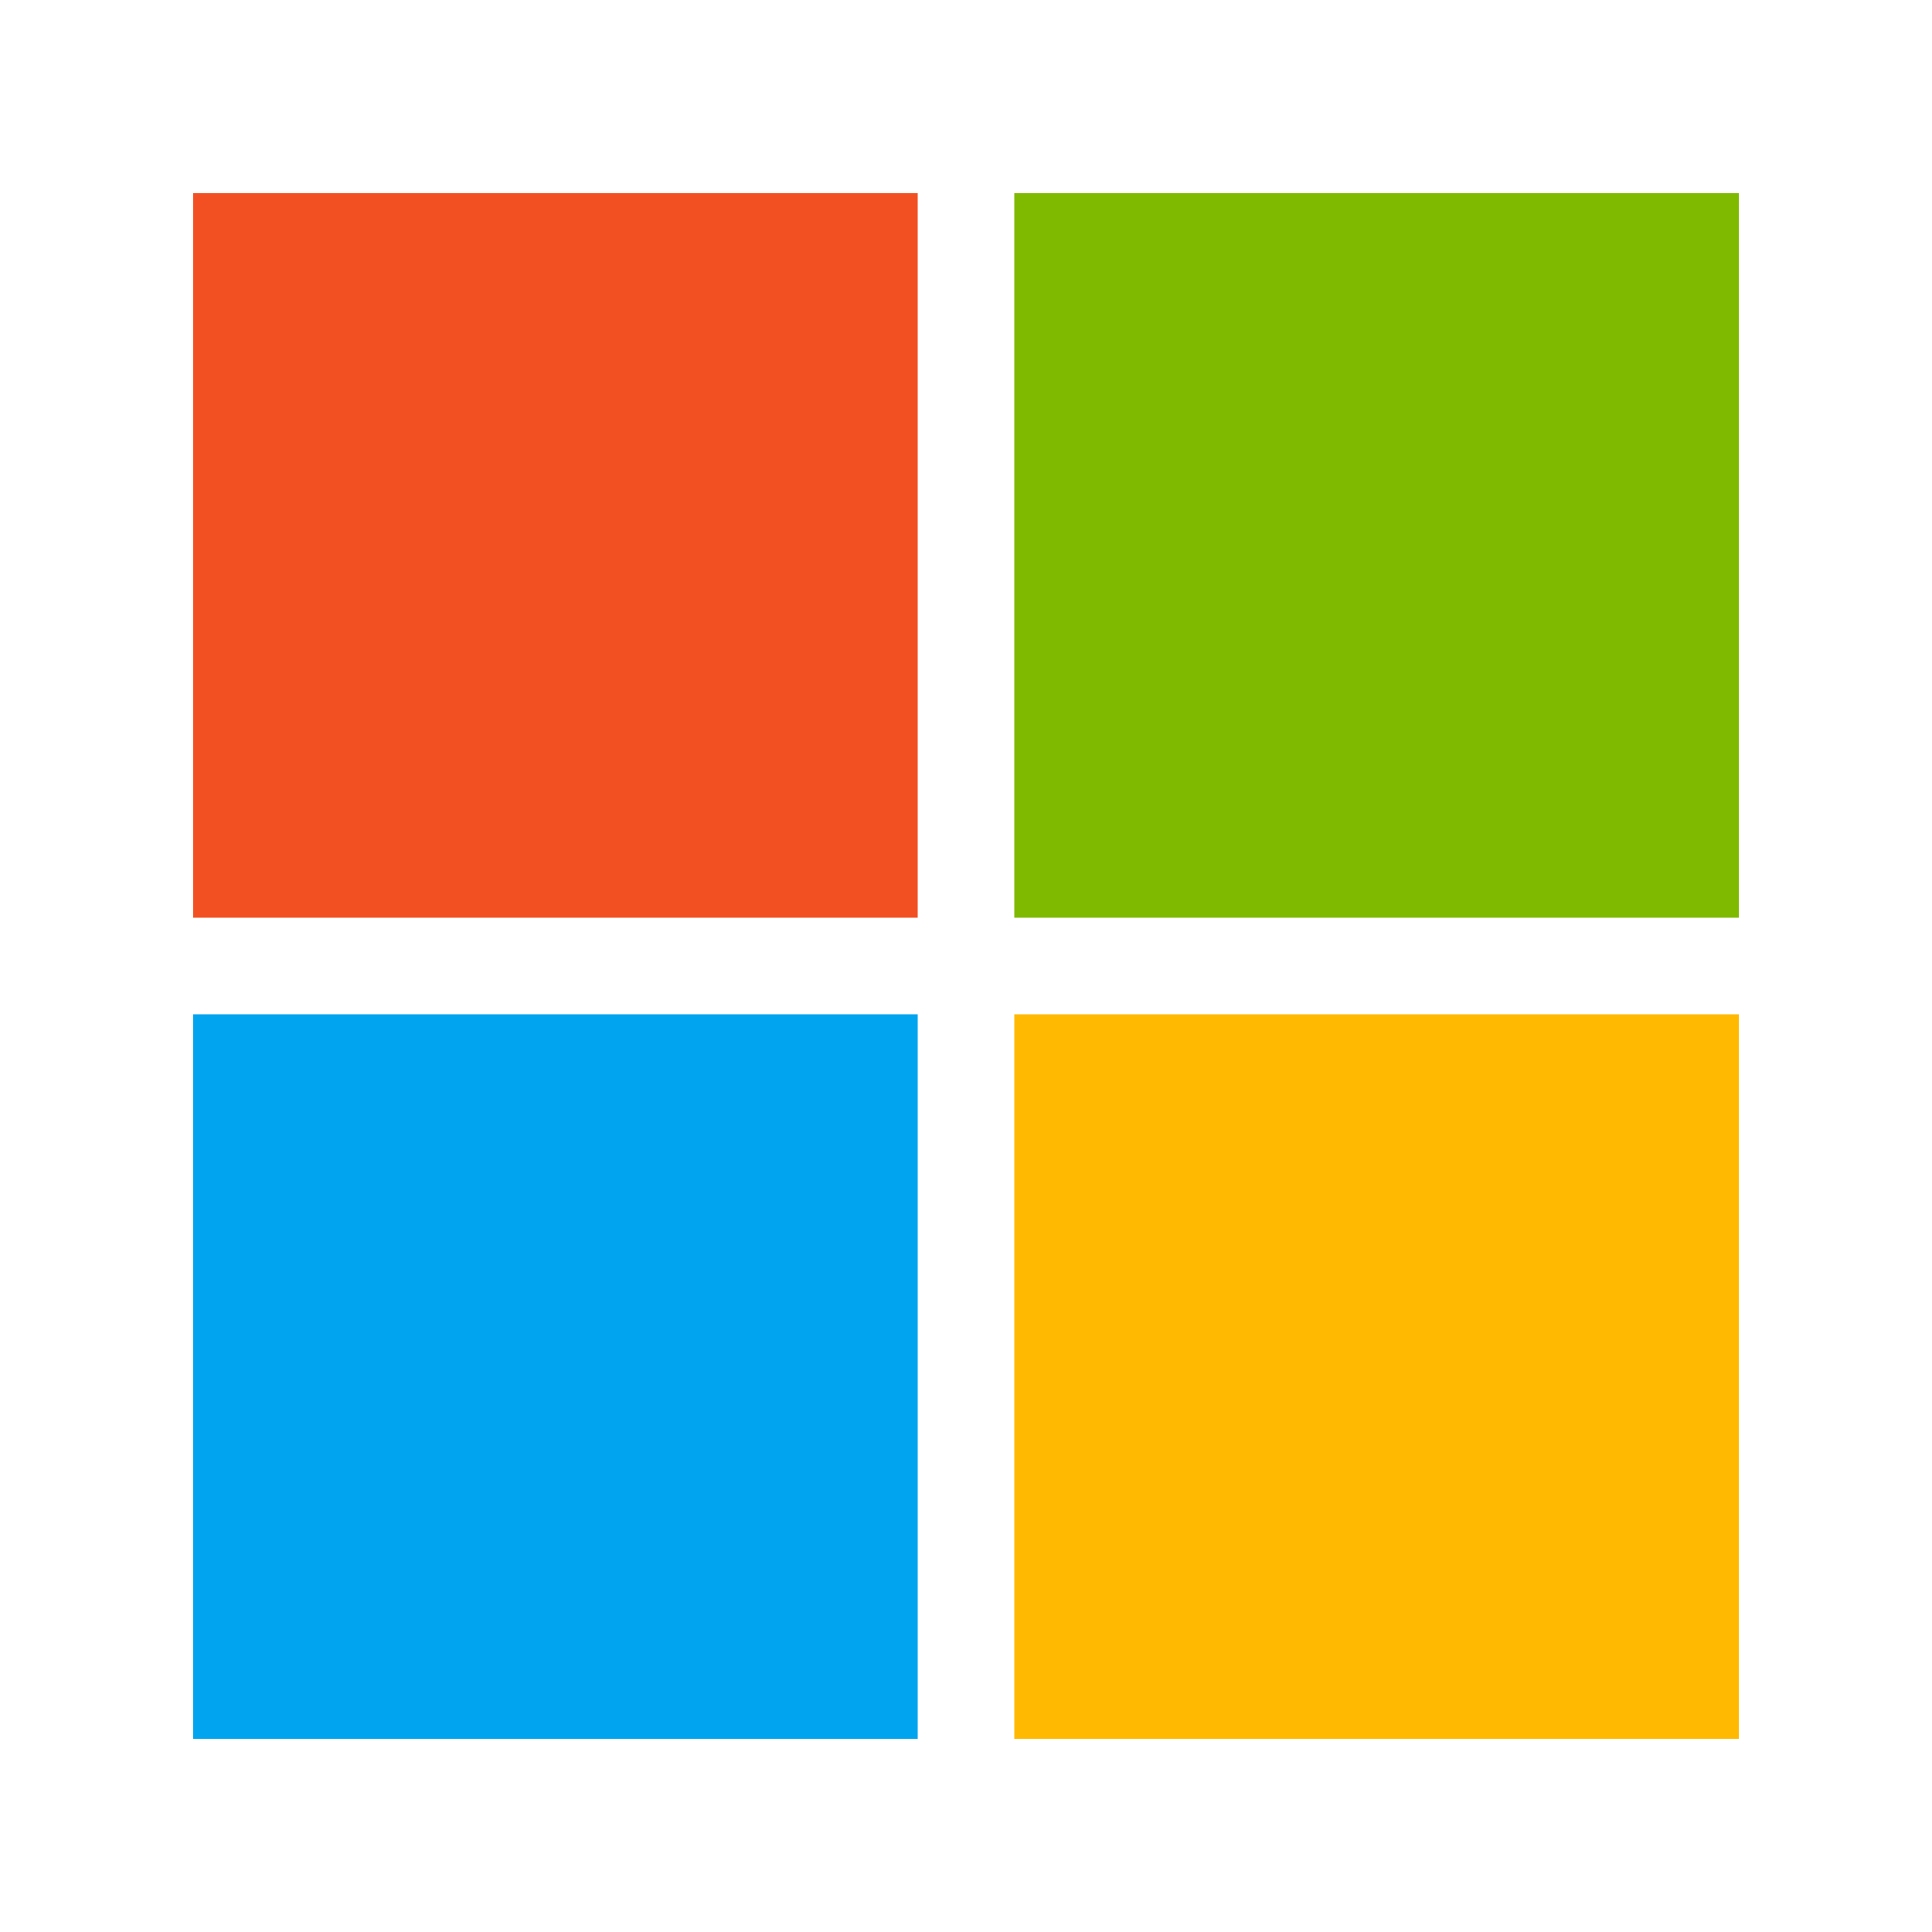
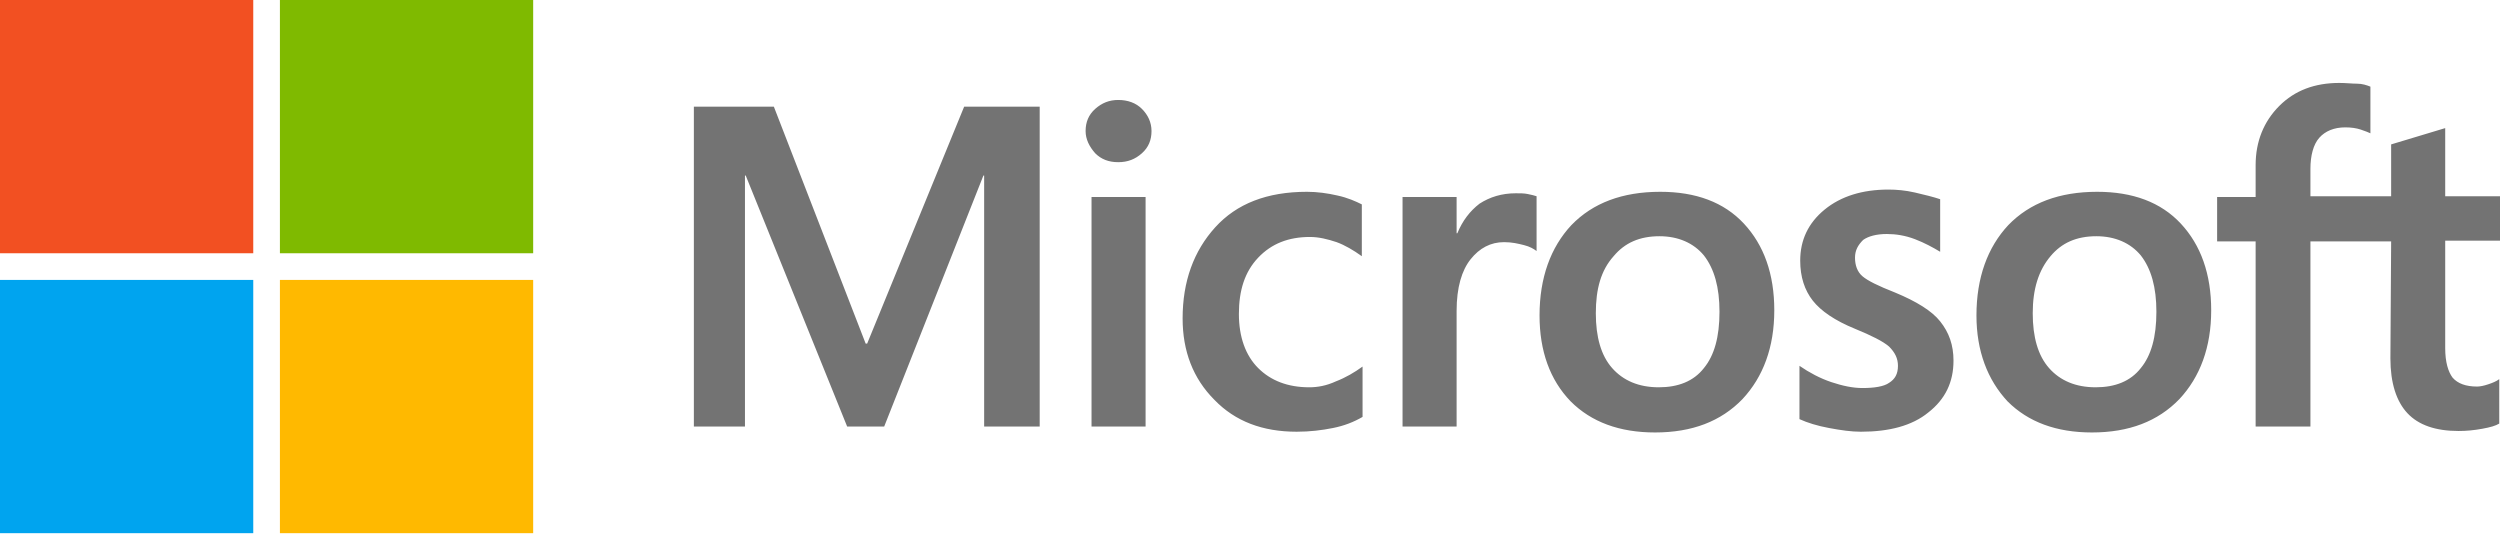
- <svg xmlns="http://www.w3.org/2000/svg" viewBox="0 0 40 40">
-   <rect x="4" y="4" width="15" height="15" fill="#F25022" />
-   <rect x="21" y="4" width="15" height="15" fill="#7FBA00" />
-   <rect x="4" y="21" width="15" height="15" fill="#00A4EF" />
-   <rect x="21" y="21" width="15" height="15" fill="#FFB900" />
+ <svg xmlns="http://www.w3.org/2000/svg" viewBox="0 0 337.6 72">
+   <path fill="#737373" d="M140.4,14.4v43.2h-7.5V23.7h-0.1l-13.4,33.9h-5l-13.7-33.9h-0.1v33.9h-6.9V14.4h10.8l12.4,32h0.2l13.1-32H140.4 z M146.6,17.7c0-1.2,0.4-2.2,1.3-3c0.9-0.8,1.9-1.2,3.1-1.2c1.3,0,2.4,0.4,3.2,1.2s1.3,1.8,1.3,3c0,1.2-0.4,2.2-1.3,3 c-0.9,0.8-1.9,1.2-3.2,1.2s-2.3-0.4-3.1-1.2C147.1,19.8,146.6,18.8,146.6,17.7z M154.7,26.6v31h-7.3v-31H154.7z M176.8,52.3 c1.1,0,2.3-0.2,3.6-0.8c1.3-0.5,2.5-1.2,3.6-2v6.8c-1.2,0.7-2.5,1.2-4,1.5c-1.5,0.3-3.1,0.5-4.9,0.5c-4.6,0-8.3-1.4-11.1-4.3 c-2.9-2.9-4.3-6.6-4.3-11c0-5,1.5-9.1,4.4-12.3c2.9-3.2,7-4.8,12.4-4.8c1.4,0,2.8,0.2,4.1,0.5c1.4,0.3,2.5,0.8,3.3,1.2v7 c-1.1-0.8-2.3-1.5-3.4-1.9c-1.2-0.4-2.4-0.7-3.6-0.7c-2.9,0-5.2,0.9-7,2.8s-2.6,4.4-2.6,7.6c0,3.1,0.9,5.6,2.6,7.3 C171.6,51.4,173.9,52.3,176.8,52.3z M204.7,26.1c0.6,0,1.1,0,1.6,0.1s0.9,0.2,1.2,0.3v7.4c-0.4-0.3-0.9-0.6-1.7-0.8 s-1.6-0.4-2.7-0.4c-1.8,0-3.3,0.8-4.5,2.3s-1.9,3.8-1.9,7v15.6h-7.3v-31h7.3v4.9h0.1c0.7-1.7,1.7-3,3-4 C201.2,26.6,202.8,26.1,204.7,26.1z M207.9,42.6c0-5.1,1.5-9.2,4.3-12.2c2.9-3,6.9-4.5,12-4.5c4.8,0,8.6,1.4,11.3,4.3 s4.1,6.8,4.1,11.7c0,5-1.5,9-4.3,12c-2.9,3-6.8,4.5-11.8,4.5c-4.8,0-8.6-1.4-11.4-4.2C209.3,51.3,207.9,47.4,207.9,42.6z M215.5,42.3c0,3.2,0.7,5.7,2.2,7.4s3.6,2.6,6.3,2.6c2.6,0,4.7-0.8,6.1-2.6c1.4-1.7,2.1-4.2,2.1-7.6c0-3.3-0.7-5.8-2.1-7.6 c-1.4-1.7-3.5-2.6-6-2.6c-2.7,0-4.7,0.9-6.2,2.7C216.2,36.5,215.5,39,215.5,42.3z M250.5,34.8c0,1,0.3,1.9,1,2.5 c0.7,0.6,2.1,1.3,4.4,2.2c2.9,1.2,5,2.5,6.1,3.9c1.2,1.5,1.8,3.2,1.8,5.3c0,2.9-1.1,5.2-3.4,7c-2.2,1.8-5.3,2.6-9.1,2.6 c-1.3,0-2.7-0.2-4.3-0.5c-1.6-0.3-2.9-0.7-4-1.2v-7.2c1.3,0.9,2.8,1.7,4.3,2.2c1.5,0.5,2.9,0.8,4.2,0.8c1.6,0,2.9-0.2,3.6-0.7 c0.8-0.5,1.2-1.2,1.2-2.3c0-1-0.4-1.8-1.2-2.6c-0.8-0.7-2.4-1.5-4.6-2.4c-2.7-1.1-4.6-2.4-5.7-3.8s-1.7-3.2-1.7-5.4 c0-2.8,1.1-5.1,3.3-6.9c2.2-1.8,5.1-2.7,8.6-2.7c1.1,0,2.3,0.1,3.6,0.4s2.5,0.6,3.4,0.9V34c-1-0.6-2.1-1.2-3.4-1.7 c-1.3-0.5-2.6-0.7-3.8-0.7c-1.4,0-2.5,0.3-3.2,0.8C250.9,33.1,250.5,33.8,250.5,34.8z M266.9,42.6c0-5.1,1.5-9.2,4.3-12.2 c2.9-3,6.9-4.5,12-4.5c4.8,0,8.6,1.4,11.3,4.3s4.1,6.8,4.1,11.7c0,5-1.5,9-4.3,12c-2.9,3-6.8,4.5-11.8,4.5c-4.8,0-8.6-1.4-11.4-4.2 C268.4,51.3,266.9,47.4,266.9,42.6z M274.5,42.3c0,3.2,0.7,5.7,2.2,7.4s3.6,2.6,6.3,2.6c2.6,0,4.7-0.8,6.1-2.6 c1.4-1.7,2.1-4.2,2.1-7.6c0-3.3-0.7-5.8-2.1-7.6c-1.4-1.7-3.5-2.6-6-2.6c-2.7,0-4.7,0.9-6.2,2.7C275.3,36.5,274.5,39,274.5,42.3z M322.9,32.6h-10.9v25h-7.4v-25h-5.2v-6h5.2v-4.3c0-3.2,1.1-5.9,3.2-8s4.8-3.1,8.1-3.1c0.9,0,1.7,0.1,2.4,0.1s1.3,0.2,1.8,0.4v6.3 c-0.2-0.1-0.7-0.3-1.3-0.5c-0.6-0.2-1.3-0.3-2.1-0.3c-1.5,0-2.7,0.5-3.5,1.4c-0.8,0.9-1.2,2.4-1.2,4.2v3.7h10.9v-7l7.3-2.2v9.2h7.4 v6h-7.4v14.5c0,1.9,0.4,3.2,1,4c0.7,0.8,1.8,1.2,3.3,1.2c0.4,0,0.9-0.1,1.5-0.3c0.6-0.2,1.1-0.4,1.5-0.7v6c-0.5,0.3-1.2,0.5-2.3,0.7 c-1.1,0.2-2.1,0.3-3.2,0.3c-3.1,0-5.4-0.8-6.9-2.4c-1.5-1.6-2.3-4.1-2.3-7.4L322.9,32.6L322.9,32.6z" />
+   <rect fill="#F25022" width="34.2" height="34.2" />
+   <rect x="37.8" fill="#7FBA00" width="34.2" height="34.2" />
+   <rect y="37.8" fill="#00A4EF" width="34.2" height="34.2" />
+   <rect x="37.8" y="37.8" fill="#FFB900" width="34.2" height="34.2" />
</svg>
